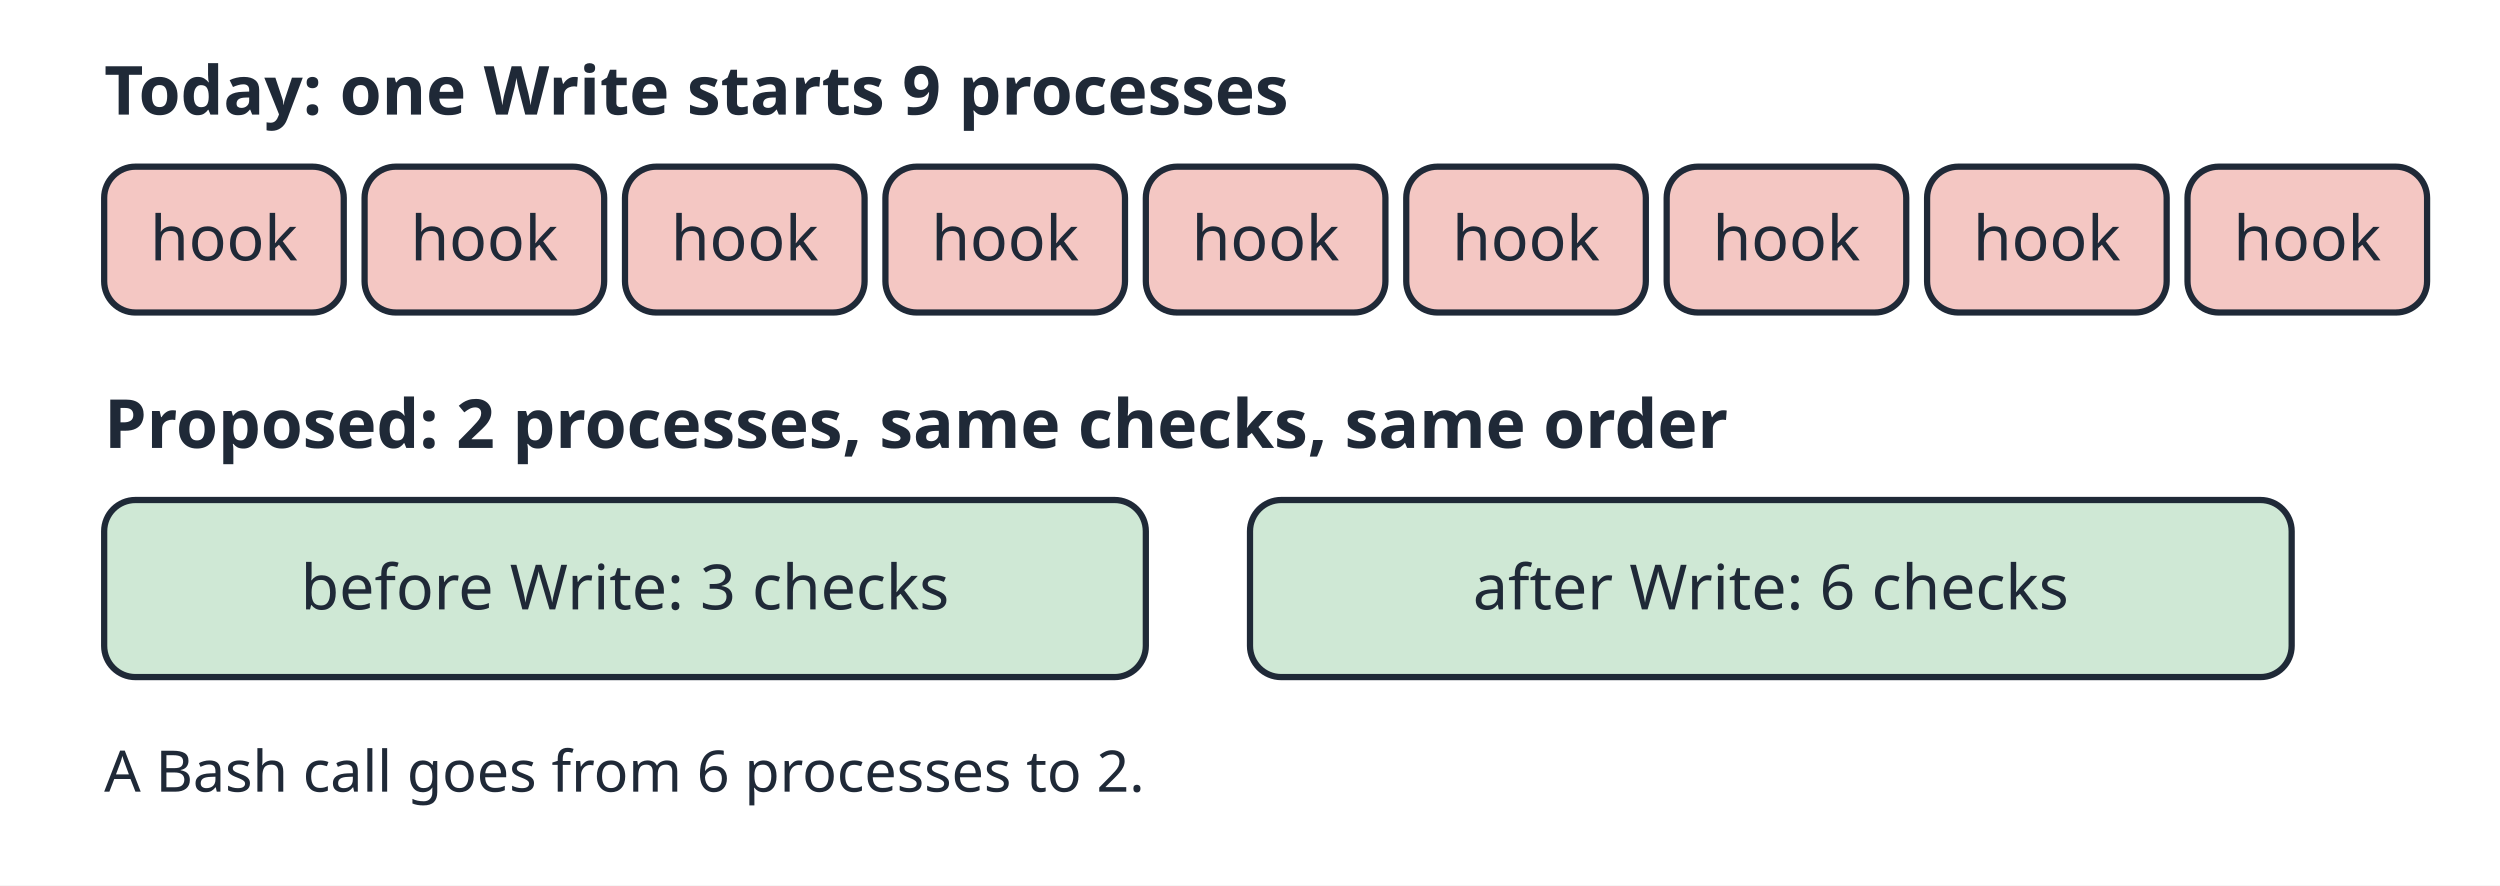
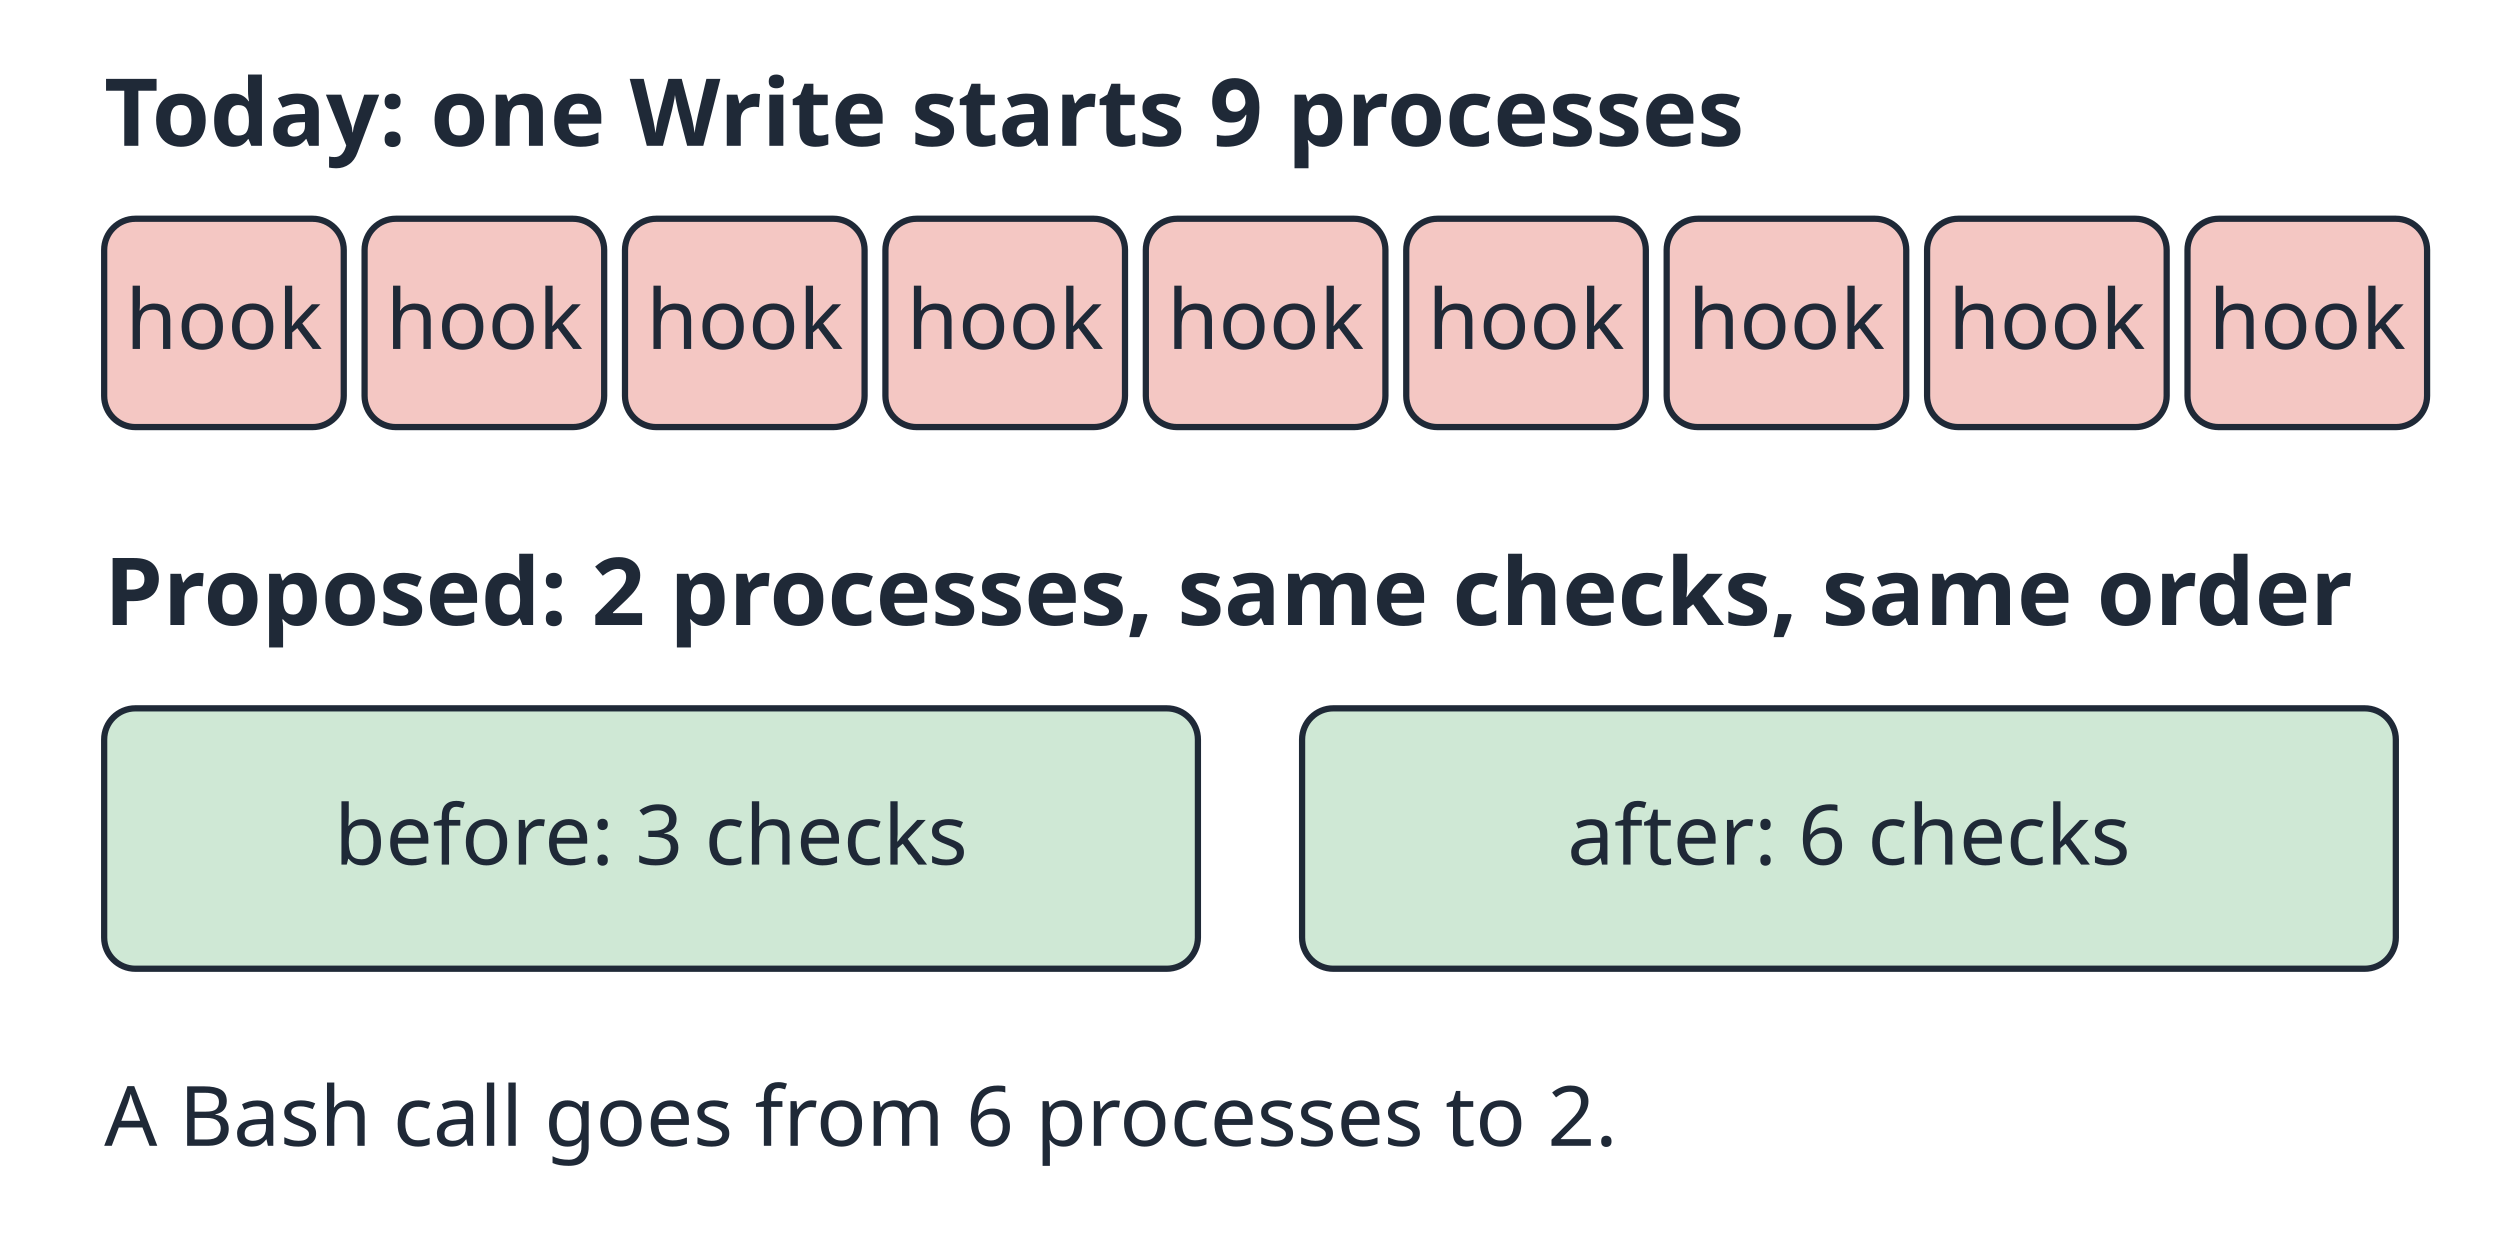
- <svg xmlns="http://www.w3.org/2000/svg" viewBox="0 0 480 170" width="480" height="170" font-family="system-ui,sans-serif">
+ <svg xmlns="http://www.w3.org/2000/svg" viewBox="0 0 480 240" width="480" height="240" font-family="system-ui,sans-serif">
+   <style>.bg{fill:#fff}.o{fill:#1f2937}@media (prefers-color-scheme:dark){.bg{fill:#111827}.o{fill:#e5e7eb}}</style>
  <defs>
    <marker id="a" markerWidth="8" markerHeight="8" refX="7" refY="4" orient="auto">
-       <path d="M0,0 L8,4 L0,8 z" fill="#1f2937" />
+       <path d="M0,0 L8,4 L0,8 z" fill="#6b7280" />
    </marker>
  </defs>
-   <rect width="480" height="170" fill="#ffffff" />
-   <text x="20" y="22" font-size="13" font-weight="700" text-anchor="start" fill="#1f2937">Today: one Write starts 9 processes</text>
-   <rect x="20" y="32" width="46" height="28" rx="6" fill="#f4c7c3" stroke="#1f2937" stroke-width="1.2" />
-   <text x="43.0" y="50.0" text-anchor="middle" font-size="12" fill="#1f2937">hook</text>
-   <rect x="70" y="32" width="46" height="28" rx="6" fill="#f4c7c3" stroke="#1f2937" stroke-width="1.2" />
-   <text x="93.0" y="50.0" text-anchor="middle" font-size="12" fill="#1f2937">hook</text>
-   <rect x="120" y="32" width="46" height="28" rx="6" fill="#f4c7c3" stroke="#1f2937" stroke-width="1.2" />
-   <text x="143.0" y="50.0" text-anchor="middle" font-size="12" fill="#1f2937">hook</text>
-   <rect x="170" y="32" width="46" height="28" rx="6" fill="#f4c7c3" stroke="#1f2937" stroke-width="1.2" />
-   <text x="193.0" y="50.0" text-anchor="middle" font-size="12" fill="#1f2937">hook</text>
-   <rect x="220" y="32" width="46" height="28" rx="6" fill="#f4c7c3" stroke="#1f2937" stroke-width="1.2" />
-   <text x="243.0" y="50.0" text-anchor="middle" font-size="12" fill="#1f2937">hook</text>
-   <rect x="270" y="32" width="46" height="28" rx="6" fill="#f4c7c3" stroke="#1f2937" stroke-width="1.2" />
-   <text x="293.0" y="50.0" text-anchor="middle" font-size="12" fill="#1f2937">hook</text>
-   <rect x="320" y="32" width="46" height="28" rx="6" fill="#f4c7c3" stroke="#1f2937" stroke-width="1.2" />
-   <text x="343.0" y="50.0" text-anchor="middle" font-size="12" fill="#1f2937">hook</text>
-   <rect x="370" y="32" width="46" height="28" rx="6" fill="#f4c7c3" stroke="#1f2937" stroke-width="1.2" />
-   <text x="393.0" y="50.0" text-anchor="middle" font-size="12" fill="#1f2937">hook</text>
-   <rect x="420" y="32" width="46" height="28" rx="6" fill="#f4c7c3" stroke="#1f2937" stroke-width="1.2" />
-   <text x="443.0" y="50.0" text-anchor="middle" font-size="12" fill="#1f2937">hook</text>
-   <text x="20" y="86" font-size="13" font-weight="700" text-anchor="start" fill="#1f2937">Proposed: 2 processes, same checks, same order</text>
-   <rect x="20" y="96" width="200" height="34" rx="6" fill="#cfe8d5" stroke="#1f2937" stroke-width="1.2" />
-   <text x="120.0" y="117.0" text-anchor="middle" font-size="12" fill="#1f2937">before Write: 3 checks</text>
-   <rect x="240" y="96" width="200" height="34" rx="6" fill="#cfe8d5" stroke="#1f2937" stroke-width="1.2" />
-   <text x="340.0" y="117.0" text-anchor="middle" font-size="12" fill="#1f2937">after Write: 6 checks</text>
-   <text x="20" y="152" font-size="11" font-weight="400" text-anchor="start" fill="#1f2937">A Bash call goes from 6 processes to 2.</text>
+   <rect class="bg" width="480" height="240" />
+   <text class="o" x="20" y="28" font-size="18" font-weight="700">Today: one Write starts 9 processes</text>
+   <rect x="20" y="42" width="46" height="40" rx="6" fill="#f4c7c3" stroke="#1f2937" stroke-width="1.2" />
+   <text x="43.0" y="67.0" text-anchor="middle" font-size="16" fill="#1f2937">hook</text>
+   <rect x="70" y="42" width="46" height="40" rx="6" fill="#f4c7c3" stroke="#1f2937" stroke-width="1.2" />
+   <text x="93.0" y="67.0" text-anchor="middle" font-size="16" fill="#1f2937">hook</text>
+   <rect x="120" y="42" width="46" height="40" rx="6" fill="#f4c7c3" stroke="#1f2937" stroke-width="1.2" />
+   <text x="143.0" y="67.0" text-anchor="middle" font-size="16" fill="#1f2937">hook</text>
+   <rect x="170" y="42" width="46" height="40" rx="6" fill="#f4c7c3" stroke="#1f2937" stroke-width="1.2" />
+   <text x="193.0" y="67.0" text-anchor="middle" font-size="16" fill="#1f2937">hook</text>
+   <rect x="220" y="42" width="46" height="40" rx="6" fill="#f4c7c3" stroke="#1f2937" stroke-width="1.2" />
+   <text x="243.0" y="67.0" text-anchor="middle" font-size="16" fill="#1f2937">hook</text>
+   <rect x="270" y="42" width="46" height="40" rx="6" fill="#f4c7c3" stroke="#1f2937" stroke-width="1.2" />
+   <text x="293.0" y="67.0" text-anchor="middle" font-size="16" fill="#1f2937">hook</text>
+   <rect x="320" y="42" width="46" height="40" rx="6" fill="#f4c7c3" stroke="#1f2937" stroke-width="1.2" />
+   <text x="343.0" y="67.0" text-anchor="middle" font-size="16" fill="#1f2937">hook</text>
+   <rect x="370" y="42" width="46" height="40" rx="6" fill="#f4c7c3" stroke="#1f2937" stroke-width="1.2" />
+   <text x="393.0" y="67.0" text-anchor="middle" font-size="16" fill="#1f2937">hook</text>
+   <rect x="420" y="42" width="46" height="40" rx="6" fill="#f4c7c3" stroke="#1f2937" stroke-width="1.2" />
+   <text x="443.0" y="67.0" text-anchor="middle" font-size="16" fill="#1f2937">hook</text>
+   <text class="o" x="20" y="120" font-size="18" font-weight="700">Proposed: 2 processes, same checks, same order</text>
+   <rect x="20" y="136" width="210" height="50" rx="6" fill="#cfe8d5" stroke="#1f2937" stroke-width="1.2" />
+   <text x="125.0" y="166.0" text-anchor="middle" font-size="16" fill="#1f2937">before: 3 checks</text>
+   <rect x="250" y="136" width="210" height="50" rx="6" fill="#cfe8d5" stroke="#1f2937" stroke-width="1.2" />
+   <text x="355.0" y="166.0" text-anchor="middle" font-size="16" fill="#1f2937">after: 6 checks</text>
+   <text class="o" x="20" y="220" font-size="16" font-weight="400">A Bash call goes from 6 processes to 2.</text>
</svg>
